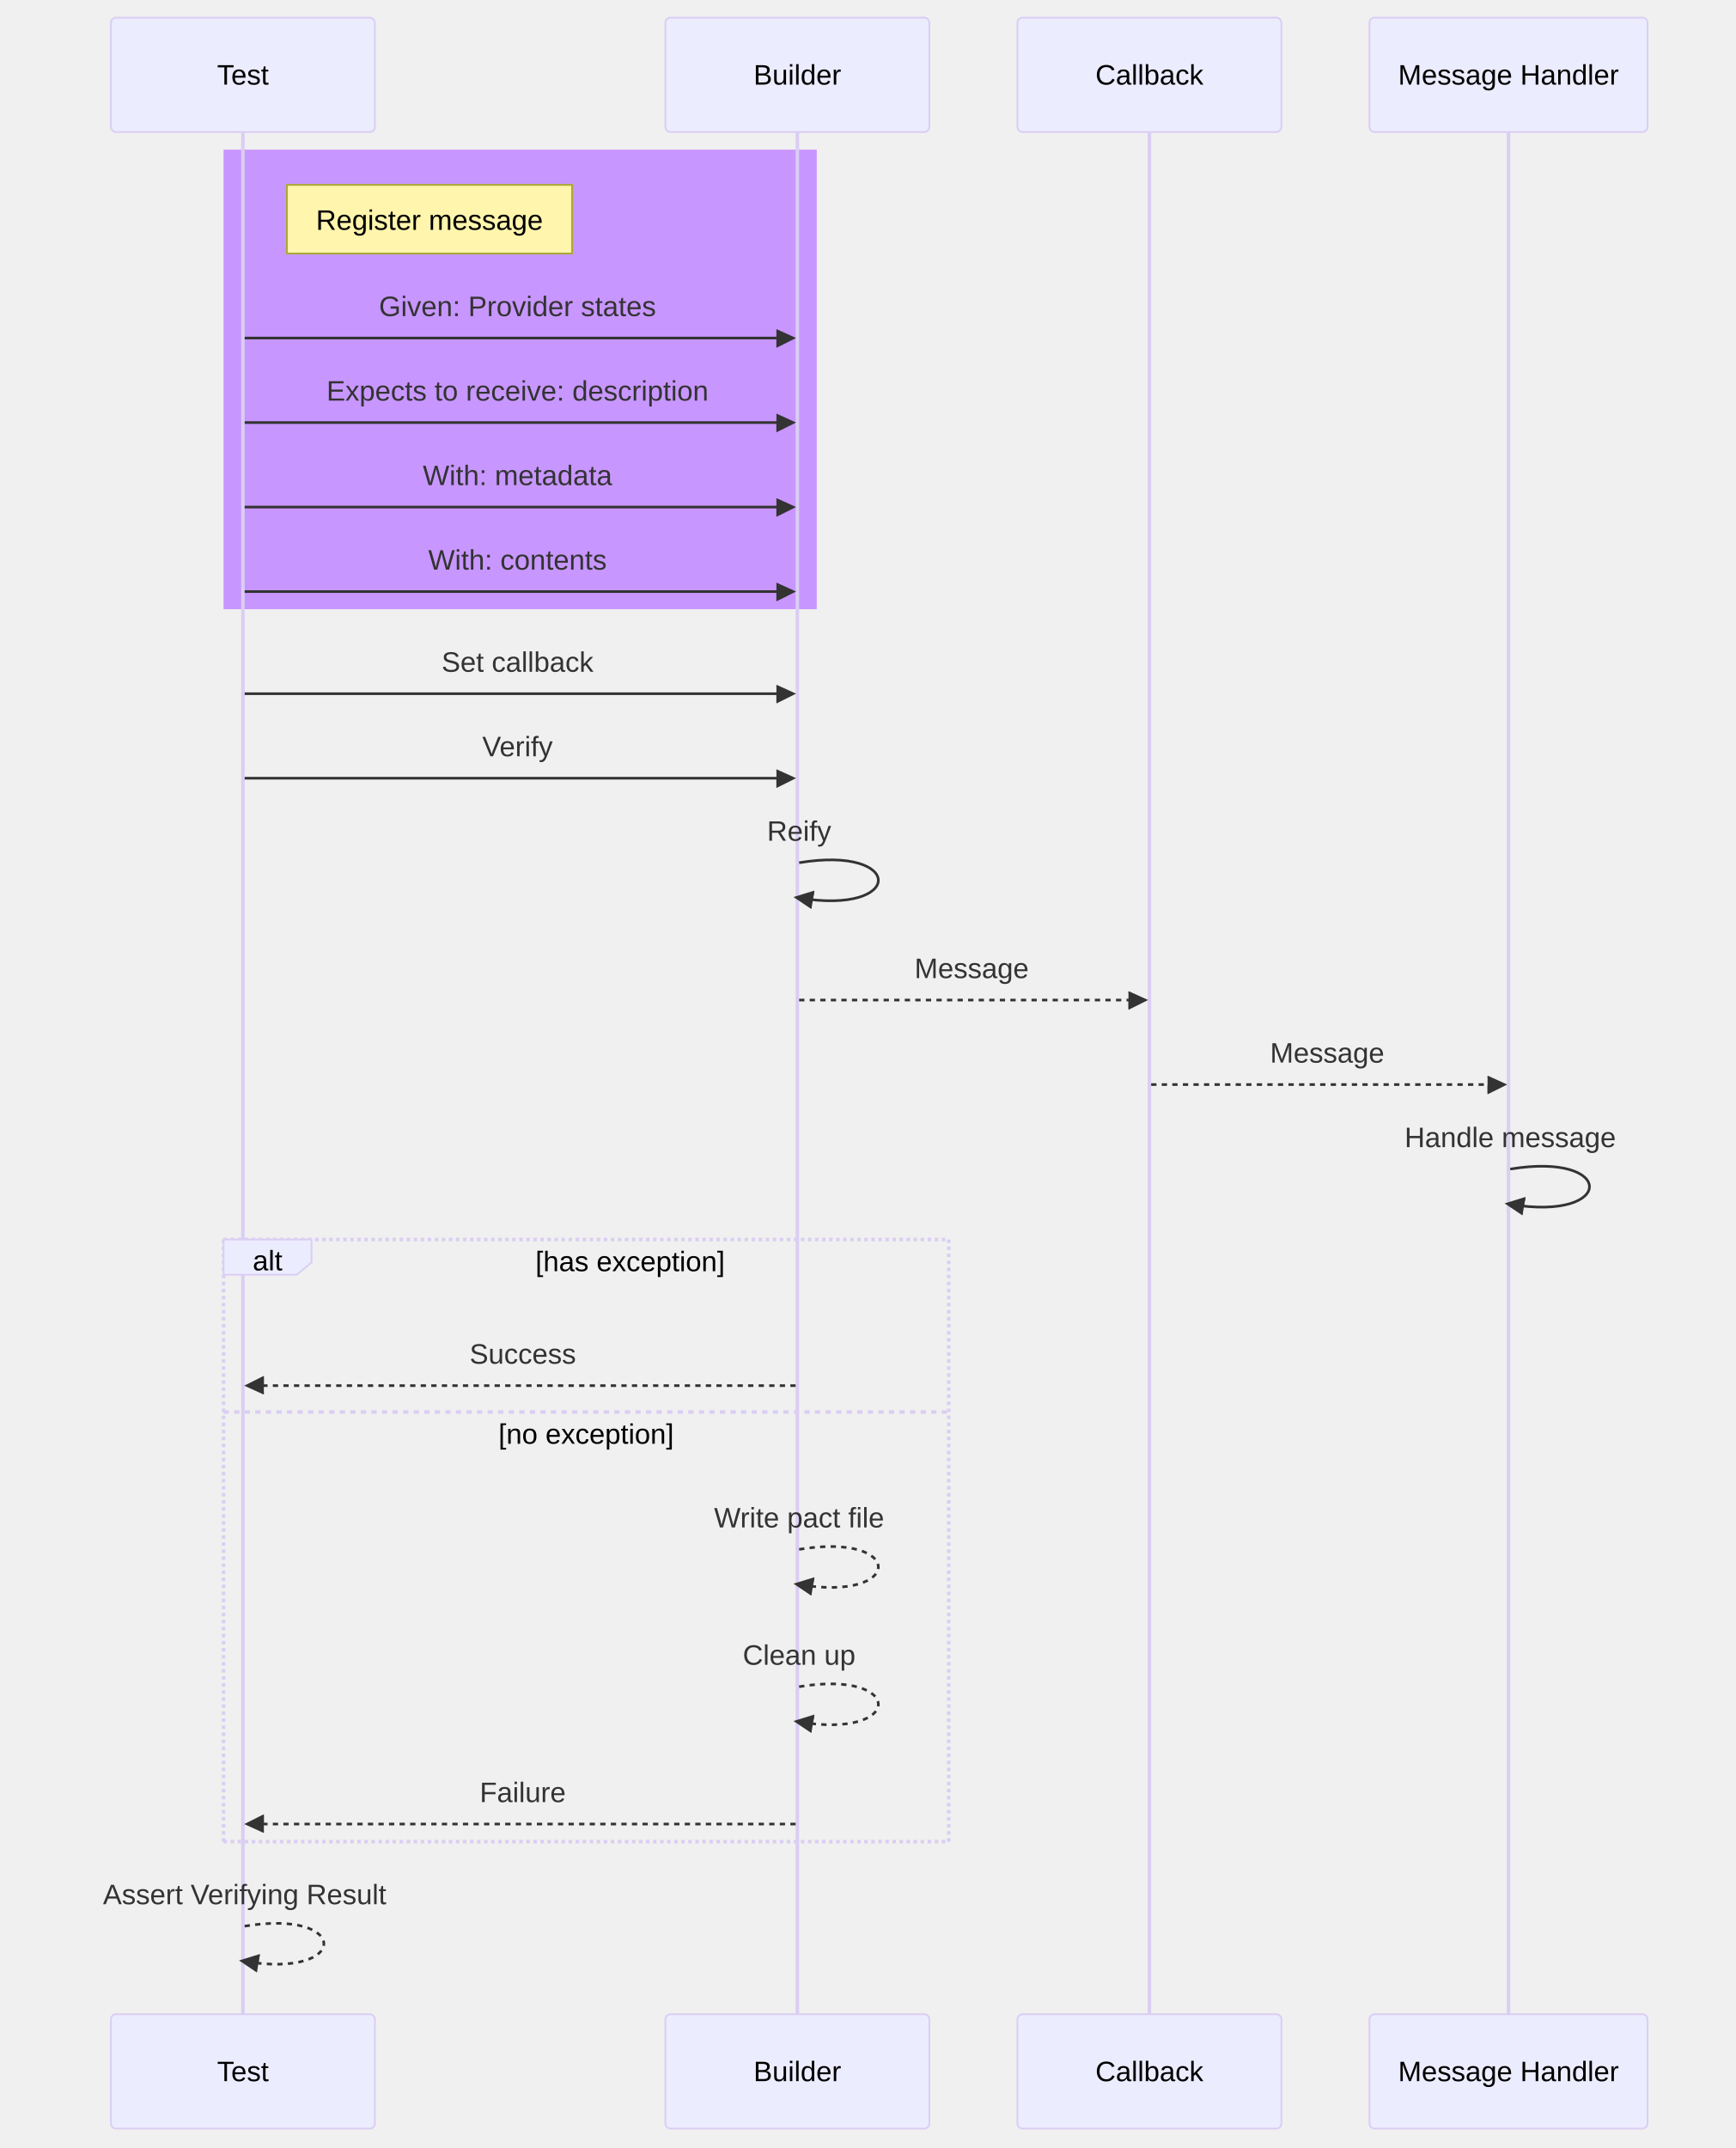
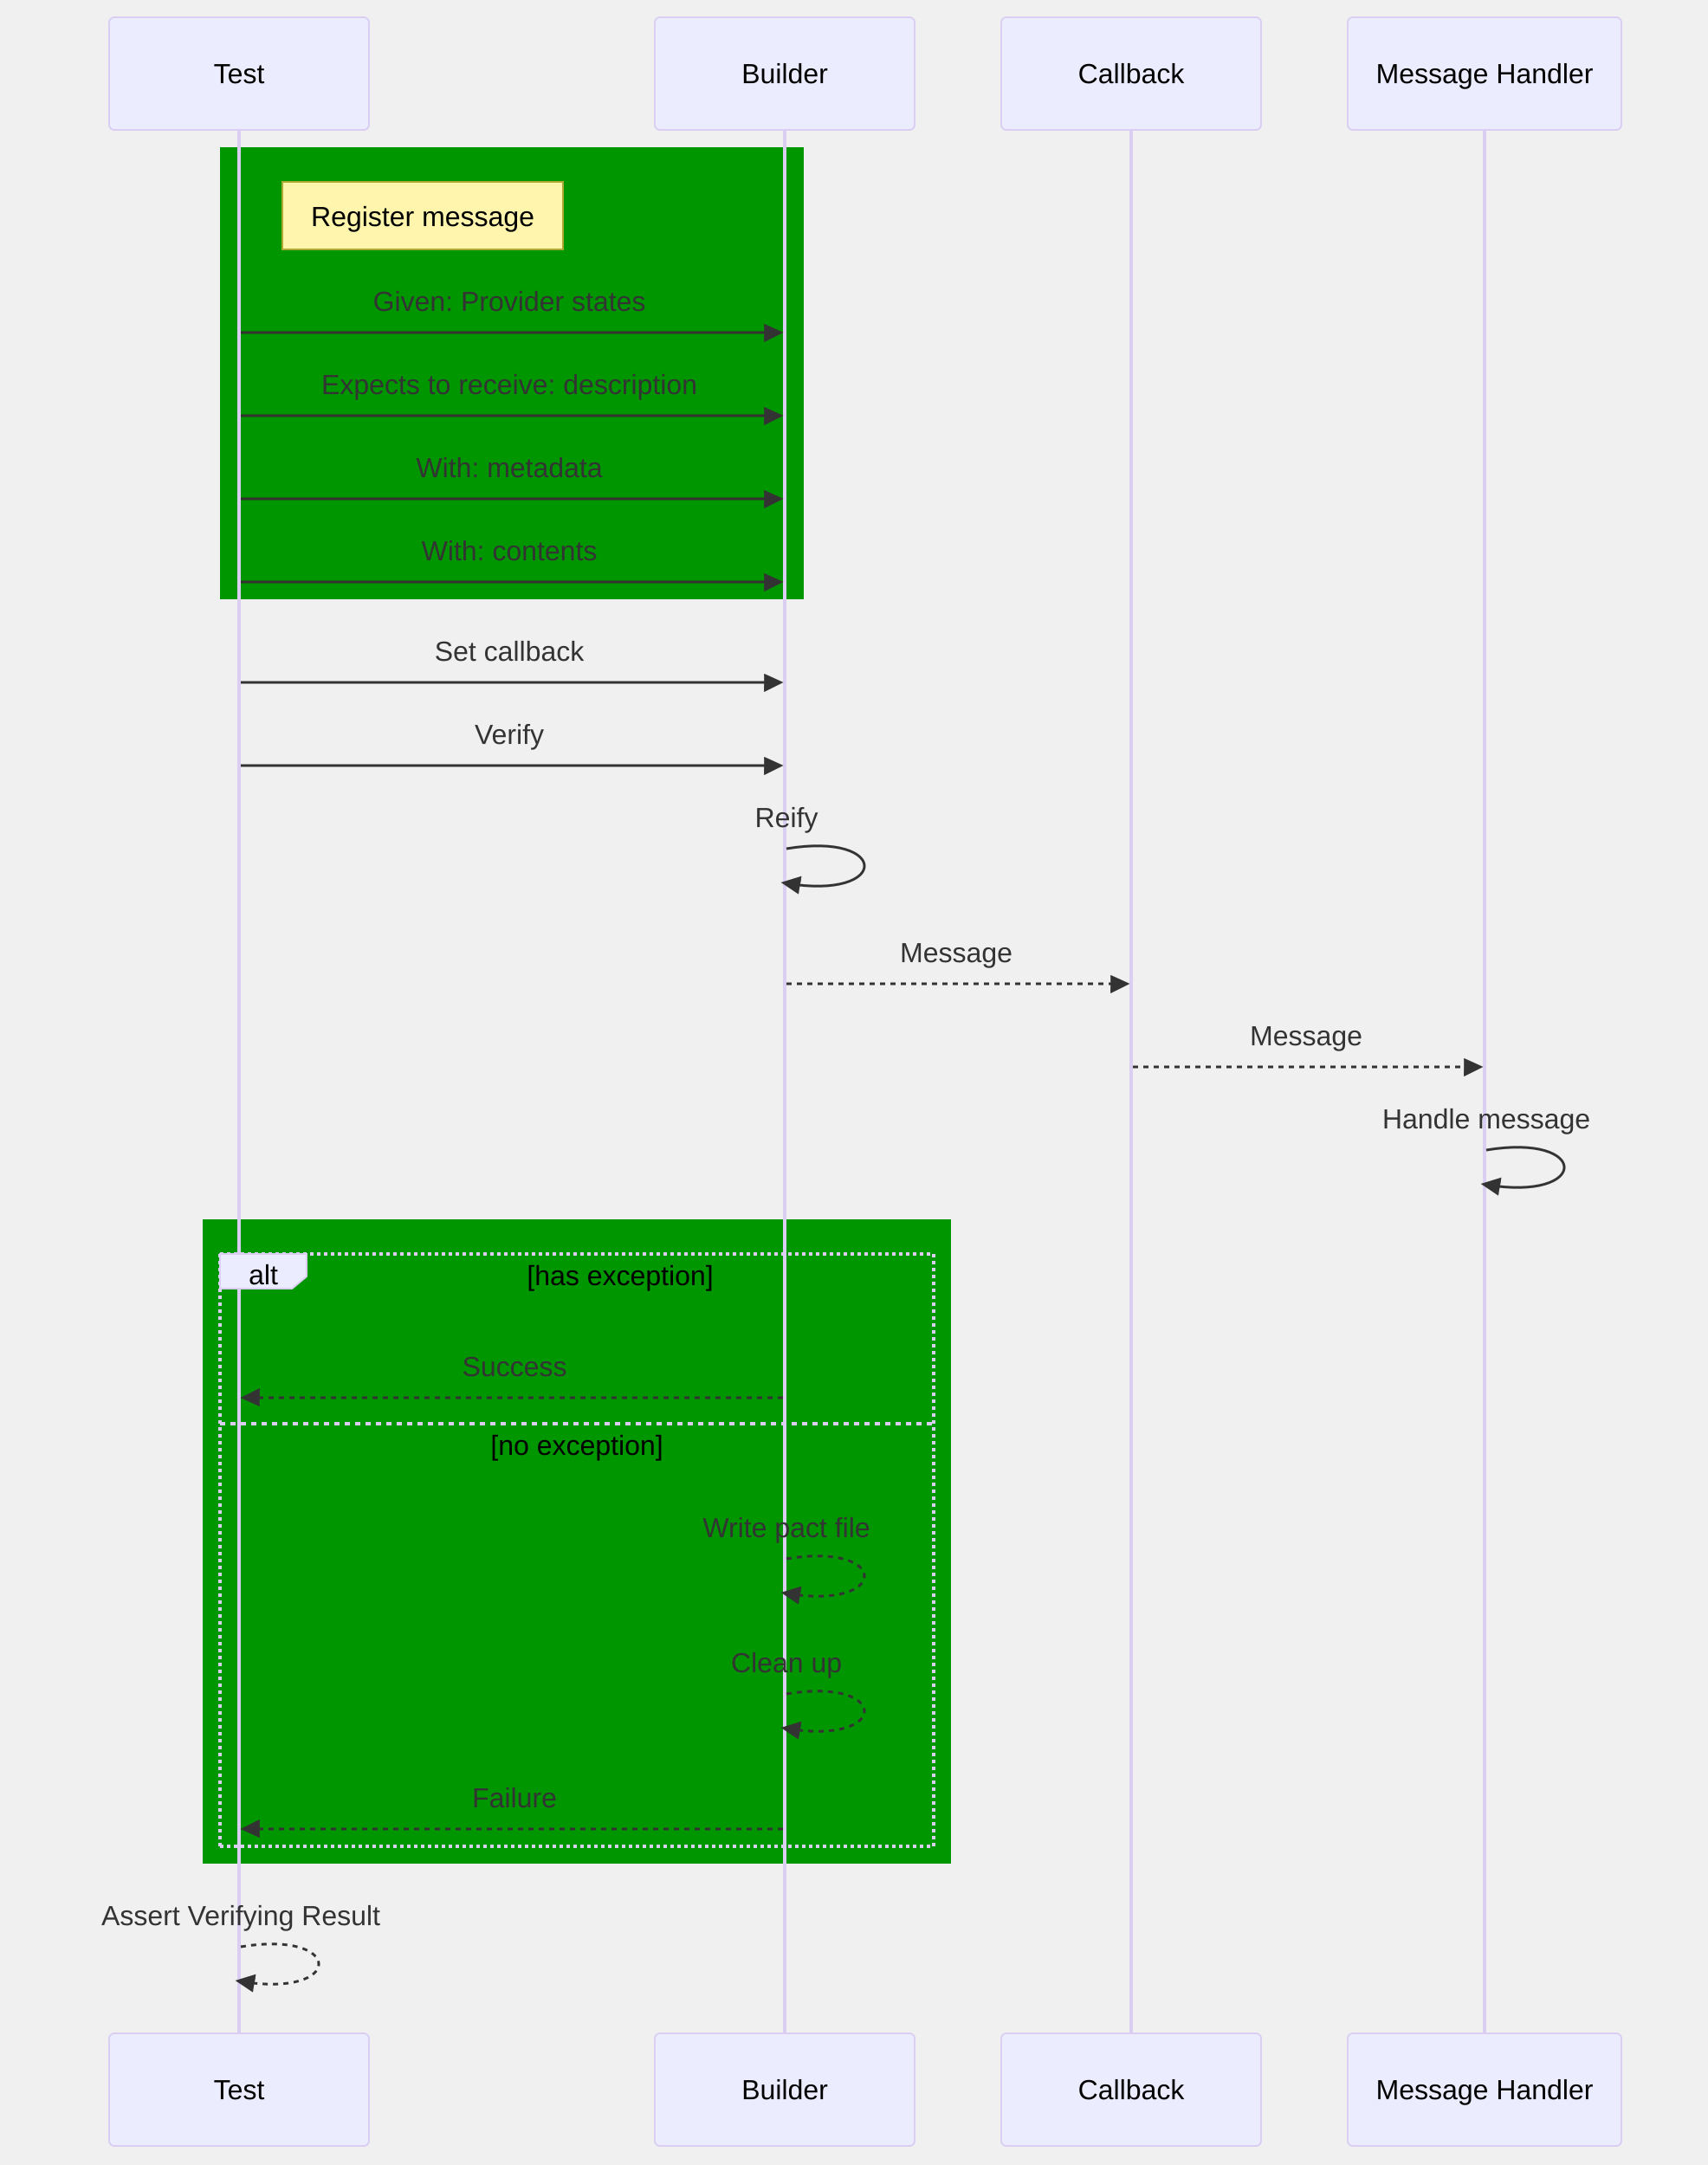
- <svg xmlns="http://www.w3.org/2000/svg" aria-roledescription="sequence" role="graphics-document document" viewBox="-63 -10 986 1220" style="max-width: 986px; background-color: white;" width="100%" id="my-svg">
-   <rect class="rect" height="261" width="337" fill="rgb(200, 150, 255)" y="75" x="64" />
+ <svg xmlns="http://www.w3.org/2000/svg" aria-roledescription="sequence" role="graphics-document document" viewBox="-63 -10 986 1250" style="max-width: 986px; background-color: white;" width="100%" id="my-svg">
+   <rect class="rect" height="372" width="432" fill="rgb(0, 150, 0)" y="694" x="54" />
+   <rect class="rect" height="261" width="337" fill="rgb(0, 150, 0)" y="75" x="64" />
  <g>
-     <rect class="actor actor-bottom" ry="3" rx="3" name="Message Handler" height="65" width="158" stroke="#666" fill="#eaeaea" y="1134" x="715" />
-     <text style="text-anchor: middle; font-size: 16px; font-weight: 400;" class="actor actor-box" alignment-baseline="central" dominant-baseline="central" y="1166.5" x="794">
+     <rect class="actor actor-bottom" ry="3" rx="3" name="Message Handler" height="65" width="158" stroke="#666" fill="#eaeaea" y="1164" x="715" />
+     <text style="text-anchor: middle; font-size: 16px; font-weight: 400;" class="actor actor-box" alignment-baseline="central" dominant-baseline="central" y="1196.5" x="794">
      <tspan dy="0" x="794">Message Handler</tspan>
    </text>
  </g>
  <g>
-     <rect class="actor actor-bottom" ry="3" rx="3" name="Callback" height="65" width="150" stroke="#666" fill="#eaeaea" y="1134" x="515" />
-     <text style="text-anchor: middle; font-size: 16px; font-weight: 400;" class="actor actor-box" alignment-baseline="central" dominant-baseline="central" y="1166.5" x="590">
+     <rect class="actor actor-bottom" ry="3" rx="3" name="Callback" height="65" width="150" stroke="#666" fill="#eaeaea" y="1164" x="515" />
+     <text style="text-anchor: middle; font-size: 16px; font-weight: 400;" class="actor actor-box" alignment-baseline="central" dominant-baseline="central" y="1196.5" x="590">
      <tspan dy="0" x="590">Callback</tspan>
    </text>
  </g>
  <g>
-     <rect class="actor actor-bottom" ry="3" rx="3" name="Builder" height="65" width="150" stroke="#666" fill="#eaeaea" y="1134" x="315" />
-     <text style="text-anchor: middle; font-size: 16px; font-weight: 400;" class="actor actor-box" alignment-baseline="central" dominant-baseline="central" y="1166.5" x="390">
+     <rect class="actor actor-bottom" ry="3" rx="3" name="Builder" height="65" width="150" stroke="#666" fill="#eaeaea" y="1164" x="315" />
+     <text style="text-anchor: middle; font-size: 16px; font-weight: 400;" class="actor actor-box" alignment-baseline="central" dominant-baseline="central" y="1196.5" x="390">
      <tspan dy="0" x="390">Builder</tspan>
    </text>
  </g>
  <g>
-     <rect class="actor actor-bottom" ry="3" rx="3" name="Test" height="65" width="150" stroke="#666" fill="#eaeaea" y="1134" x="0" />
-     <text style="text-anchor: middle; font-size: 16px; font-weight: 400;" class="actor actor-box" alignment-baseline="central" dominant-baseline="central" y="1166.5" x="75">
+     <rect class="actor actor-bottom" ry="3" rx="3" name="Test" height="65" width="150" stroke="#666" fill="#eaeaea" y="1164" x="0" />
+     <text style="text-anchor: middle; font-size: 16px; font-weight: 400;" class="actor actor-box" alignment-baseline="central" dominant-baseline="central" y="1196.5" x="75">
      <tspan dy="0" x="75">Test</tspan>
    </text>
  </g>
  <g>
-     <line name="Message Handler" stroke="#999" stroke-width="0.5px" class="actor-line 200" y2="1134" x2="794" y1="65" x1="794" id="actor3" />
+     <line name="Message Handler" stroke="#999" stroke-width="0.5px" class="actor-line 200" y2="1164" x2="794" y1="65" x1="794" id="actor3" />
    <g id="root-3">
      <rect class="actor actor-top" ry="3" rx="3" name="Message Handler" height="65" width="158" stroke="#666" fill="#eaeaea" y="0" x="715" />
      <text style="text-anchor: middle; font-size: 16px; font-weight: 400;" class="actor actor-box" alignment-baseline="central" dominant-baseline="central" y="32.5" x="794">
        <tspan dy="0" x="794">Message Handler</tspan>
      </text>
    </g>
  </g>
  <g>
-     <line name="Callback" stroke="#999" stroke-width="0.5px" class="actor-line 200" y2="1134" x2="590" y1="65" x1="590" id="actor2" />
+     <line name="Callback" stroke="#999" stroke-width="0.5px" class="actor-line 200" y2="1164" x2="590" y1="65" x1="590" id="actor2" />
    <g id="root-2">
      <rect class="actor actor-top" ry="3" rx="3" name="Callback" height="65" width="150" stroke="#666" fill="#eaeaea" y="0" x="515" />
      <text style="text-anchor: middle; font-size: 16px; font-weight: 400;" class="actor actor-box" alignment-baseline="central" dominant-baseline="central" y="32.5" x="590">
        <tspan dy="0" x="590">Callback</tspan>
      </text>
    </g>
  </g>
  <g>
-     <line name="Builder" stroke="#999" stroke-width="0.5px" class="actor-line 200" y2="1134" x2="390" y1="65" x1="390" id="actor1" />
+     <line name="Builder" stroke="#999" stroke-width="0.5px" class="actor-line 200" y2="1164" x2="390" y1="65" x1="390" id="actor1" />
    <g id="root-1">
      <rect class="actor actor-top" ry="3" rx="3" name="Builder" height="65" width="150" stroke="#666" fill="#eaeaea" y="0" x="315" />
      <text style="text-anchor: middle; font-size: 16px; font-weight: 400;" class="actor actor-box" alignment-baseline="central" dominant-baseline="central" y="32.5" x="390">
        <tspan dy="0" x="390">Builder</tspan>
      </text>
    </g>
  </g>
  <g>
-     <line name="Test" stroke="#999" stroke-width="0.5px" class="actor-line 200" y2="1134" x2="75" y1="65" x1="75" id="actor0" />
+     <line name="Test" stroke="#999" stroke-width="0.5px" class="actor-line 200" y2="1164" x2="75" y1="65" x1="75" id="actor0" />
    <g id="root-0">
      <rect class="actor actor-top" ry="3" rx="3" name="Test" height="65" width="150" stroke="#666" fill="#eaeaea" y="0" x="0" />
      <text style="text-anchor: middle; font-size: 16px; font-weight: 400;" class="actor actor-box" alignment-baseline="central" dominant-baseline="central" y="32.5" x="75">
        <tspan dy="0" x="75">Test</tspan>
      </text>
    </g>
  </g>
  <style>#my-svg{font-family:"trebuchet ms",verdana,arial,sans-serif;font-size:16px;fill:#333;}#my-svg .error-icon{fill:#552222;}#my-svg .error-text{fill:#552222;stroke:#552222;}#my-svg .edge-thickness-normal{stroke-width:1px;}#my-svg .edge-thickness-thick{stroke-width:3.5px;}#my-svg .edge-pattern-solid{stroke-dasharray:0;}#my-svg .edge-thickness-invisible{stroke-width:0;fill:none;}#my-svg .edge-pattern-dashed{stroke-dasharray:3;}#my-svg .edge-pattern-dotted{stroke-dasharray:2;}#my-svg .marker{fill:#333333;stroke:#333333;}#my-svg .marker.cross{stroke:#333333;}#my-svg svg{font-family:"trebuchet ms",verdana,arial,sans-serif;font-size:16px;}#my-svg p{margin:0;}#my-svg .actor{stroke:hsl(259.626, 59.777%, 87.902%);fill:#ECECFF;}#my-svg text.actor&gt;tspan{fill:black;stroke:none;}#my-svg .actor-line{stroke:hsl(259.626, 59.777%, 87.902%);}#my-svg .messageLine0{stroke-width:1.5;stroke-dasharray:none;stroke:#333;}#my-svg .messageLine1{stroke-width:1.5;stroke-dasharray:2,2;stroke:#333;}#my-svg #arrowhead path{fill:#333;stroke:#333;}#my-svg .sequenceNumber{fill:white;}#my-svg #sequencenumber{fill:#333;}#my-svg #crosshead path{fill:#333;stroke:#333;}#my-svg .messageText{fill:#333;stroke:none;}#my-svg .labelBox{stroke:hsl(259.626, 59.777%, 87.902%);fill:#ECECFF;}#my-svg .labelText,#my-svg .labelText&gt;tspan{fill:black;stroke:none;}#my-svg .loopText,#my-svg .loopText&gt;tspan{fill:black;stroke:none;}#my-svg .loopLine{stroke-width:2px;stroke-dasharray:2,2;stroke:hsl(259.626, 59.777%, 87.902%);fill:hsl(259.626, 59.777%, 87.902%);}#my-svg .note{stroke:#aaaa33;fill:#fff5ad;}#my-svg .noteText,#my-svg .noteText&gt;tspan{fill:black;stroke:none;}#my-svg .activation0{fill:#f4f4f4;stroke:#666;}#my-svg .activation1{fill:#f4f4f4;stroke:#666;}#my-svg .activation2{fill:#f4f4f4;stroke:#666;}#my-svg .actorPopupMenu{position:absolute;}#my-svg .actorPopupMenuPanel{position:absolute;fill:#ECECFF;box-shadow:0px 8px 16px 0px rgba(0,0,0,0.2);filter:drop-shadow(3px 5px 2px rgb(0 0 0 / 0.4));}#my-svg .actor-man line{stroke:hsl(259.626, 59.777%, 87.902%);fill:#ECECFF;}#my-svg .actor-man circle,#my-svg line{stroke:hsl(259.626, 59.777%, 87.902%);fill:#ECECFF;stroke-width:2px;}#my-svg :root{--mermaid-font-family:"trebuchet ms",verdana,arial,sans-serif;}</style>
  <g />
  <defs>
    <symbol height="24" width="24" id="computer">
      <path d="M2 2v13h20v-13h-20zm18 11h-16v-9h16v9zm-10.228 6l.466-1h3.524l.467 1h-4.457zm14.228 3h-24l2-6h2.104l-1.33 4h18.45l-1.297-4h2.073l2 6zm-5-10h-14v-7h14v7z" transform="scale(.5)" />
    </symbol>
  </defs>
  <defs>
    <symbol clip-rule="evenodd" fill-rule="evenodd" id="database">
      <path d="M12.258.001l.256.004.255.005.253.008.251.01.249.012.247.015.246.016.242.019.241.02.239.023.236.024.233.027.231.028.229.031.225.032.223.034.22.036.217.038.214.04.211.041.208.043.205.045.201.046.198.048.194.05.191.051.187.053.183.054.18.056.175.057.172.059.168.06.163.061.16.063.155.064.15.066.074.033.073.033.071.034.07.034.069.035.068.035.067.035.066.035.064.036.064.036.062.036.06.036.06.037.058.037.058.037.055.038.055.038.053.038.052.038.051.039.05.039.048.039.047.039.045.04.044.04.043.04.041.04.04.041.039.041.037.041.036.041.034.041.033.042.032.042.03.042.029.042.027.042.026.043.024.043.023.043.021.043.02.043.018.044.017.043.015.044.013.044.012.044.011.045.009.044.007.045.006.045.004.045.002.045.001.045v17l-.001.045-.002.045-.004.045-.006.045-.007.045-.009.044-.011.045-.012.044-.013.044-.015.044-.017.043-.018.044-.02.043-.021.043-.023.043-.024.043-.026.043-.027.042-.029.042-.03.042-.032.042-.033.042-.034.041-.036.041-.037.041-.039.041-.04.041-.041.04-.043.04-.044.04-.045.04-.047.039-.048.039-.05.039-.051.039-.052.038-.053.038-.055.038-.055.038-.058.037-.058.037-.06.037-.06.036-.062.036-.064.036-.064.036-.066.035-.067.035-.068.035-.069.035-.07.034-.071.034-.073.033-.074.033-.15.066-.155.064-.16.063-.163.061-.168.06-.172.059-.175.057-.18.056-.183.054-.187.053-.191.051-.194.05-.198.048-.201.046-.205.045-.208.043-.211.041-.214.04-.217.038-.22.036-.223.034-.225.032-.229.031-.231.028-.233.027-.236.024-.239.023-.241.02-.242.019-.246.016-.247.015-.249.012-.251.01-.253.008-.255.005-.256.004-.258.001-.258-.001-.256-.004-.255-.005-.253-.008-.251-.01-.249-.012-.247-.015-.245-.016-.243-.019-.241-.02-.238-.023-.236-.024-.234-.027-.231-.028-.228-.031-.226-.032-.223-.034-.22-.036-.217-.038-.214-.04-.211-.041-.208-.043-.204-.045-.201-.046-.198-.048-.195-.05-.19-.051-.187-.053-.184-.054-.179-.056-.176-.057-.172-.059-.167-.06-.164-.061-.159-.063-.155-.064-.151-.066-.074-.033-.072-.033-.072-.034-.07-.034-.069-.035-.068-.035-.067-.035-.066-.035-.064-.036-.063-.036-.062-.036-.061-.036-.06-.037-.058-.037-.057-.037-.056-.038-.055-.038-.053-.038-.052-.038-.051-.039-.049-.039-.049-.039-.046-.039-.046-.04-.044-.04-.043-.04-.041-.04-.04-.041-.039-.041-.037-.041-.036-.041-.034-.041-.033-.042-.032-.042-.03-.042-.029-.042-.027-.042-.026-.043-.024-.043-.023-.043-.021-.043-.02-.043-.018-.044-.017-.043-.015-.044-.013-.044-.012-.044-.011-.045-.009-.044-.007-.045-.006-.045-.004-.045-.002-.045-.001-.045v-17l.001-.045.002-.045.004-.045.006-.045.007-.045.009-.044.011-.045.012-.044.013-.044.015-.044.017-.043.018-.044.02-.043.021-.043.023-.043.024-.043.026-.043.027-.042.029-.042.03-.042.032-.042.033-.042.034-.041.036-.041.037-.041.039-.041.04-.041.041-.04.043-.04.044-.04.046-.04.046-.039.049-.039.049-.039.051-.039.052-.038.053-.038.055-.038.056-.038.057-.037.058-.037.06-.037.061-.036.062-.036.063-.036.064-.036.066-.035.067-.035.068-.035.069-.035.07-.034.072-.034.072-.033.074-.033.151-.066.155-.064.159-.063.164-.061.167-.06.172-.059.176-.057.179-.056.184-.054.187-.053.19-.051.195-.05.198-.048.201-.046.204-.045.208-.043.211-.041.214-.04.217-.038.22-.036.223-.034.226-.032.228-.031.231-.028.234-.027.236-.024.238-.023.241-.02.243-.019.245-.016.247-.015.249-.012.251-.01.253-.008.255-.005.256-.004.258-.001.258.001zm-9.258 20.499v.01l.001.021.003.021.004.022.005.021.006.022.007.022.009.023.01.022.011.023.012.023.013.023.015.023.016.024.017.023.018.024.019.024.021.024.022.025.023.024.024.025.052.049.056.05.061.051.066.051.07.051.075.051.079.052.084.052.088.052.092.052.097.052.102.051.105.052.11.052.114.051.119.051.123.051.127.05.131.05.135.05.139.048.144.049.147.047.152.047.155.047.16.045.163.045.167.043.171.043.176.041.178.041.183.039.187.039.19.037.194.035.197.035.202.033.204.031.209.03.212.029.216.027.219.025.222.024.226.021.23.02.233.018.236.016.24.015.243.012.246.01.249.008.253.005.256.004.259.001.26-.001.257-.004.254-.005.25-.008.247-.011.244-.012.241-.014.237-.016.233-.018.231-.021.226-.021.224-.024.22-.026.216-.027.212-.028.21-.031.205-.031.202-.034.198-.034.194-.036.191-.037.187-.039.183-.04.179-.04.175-.042.172-.043.168-.044.163-.045.16-.046.155-.046.152-.047.148-.048.143-.049.139-.049.136-.05.131-.05.126-.05.123-.051.118-.052.114-.051.11-.052.106-.052.101-.052.096-.052.092-.052.088-.053.083-.051.079-.052.074-.052.07-.051.065-.051.06-.051.056-.05.051-.05.023-.024.023-.025.021-.024.02-.024.019-.024.018-.024.017-.024.015-.023.014-.024.013-.023.012-.023.01-.023.01-.022.008-.022.006-.022.006-.022.004-.022.004-.021.001-.021.001-.021v-4.127l-.077.055-.08.053-.083.054-.085.053-.087.052-.09.052-.093.051-.095.05-.097.05-.1.049-.102.049-.105.048-.106.047-.109.047-.111.046-.114.045-.115.045-.118.044-.12.043-.122.042-.124.042-.126.041-.128.04-.13.04-.132.038-.134.038-.135.037-.138.037-.139.035-.142.035-.143.034-.144.033-.147.032-.148.031-.15.03-.151.03-.153.029-.154.027-.156.027-.158.026-.159.025-.161.024-.162.023-.163.022-.165.021-.166.02-.167.019-.169.018-.169.017-.171.016-.173.015-.173.014-.175.013-.175.012-.177.011-.178.01-.179.008-.179.008-.181.006-.182.005-.182.004-.184.003-.184.002h-.37l-.184-.002-.184-.003-.182-.004-.182-.005-.181-.006-.179-.008-.179-.008-.178-.01-.176-.011-.176-.012-.175-.013-.173-.014-.172-.015-.171-.016-.17-.017-.169-.018-.167-.019-.166-.02-.165-.021-.163-.022-.162-.023-.161-.024-.159-.025-.157-.026-.156-.027-.155-.027-.153-.029-.151-.03-.15-.03-.148-.031-.146-.032-.145-.033-.143-.034-.141-.035-.14-.035-.137-.037-.136-.037-.134-.038-.132-.038-.13-.04-.128-.04-.126-.041-.124-.042-.122-.042-.12-.044-.117-.043-.116-.045-.113-.045-.112-.046-.109-.047-.106-.047-.105-.048-.102-.049-.1-.049-.097-.05-.095-.05-.093-.052-.09-.051-.087-.052-.085-.053-.083-.054-.08-.054-.077-.054v4.127zm0-5.654v.011l.001.021.003.021.004.021.005.022.006.022.007.022.009.022.01.022.011.023.012.023.013.023.015.024.016.023.017.024.018.024.019.024.021.024.022.024.023.025.024.024.052.05.056.05.061.05.066.051.07.051.075.052.079.051.084.052.088.052.092.052.097.052.102.052.105.052.11.051.114.051.119.052.123.05.127.051.131.05.135.049.139.049.144.048.147.048.152.047.155.046.16.045.163.045.167.044.171.042.176.042.178.04.183.04.187.038.19.037.194.036.197.034.202.033.204.032.209.03.212.028.216.027.219.025.222.024.226.022.23.02.233.018.236.016.24.014.243.012.246.01.249.008.253.006.256.003.259.001.26-.001.257-.003.254-.006.25-.008.247-.01.244-.012.241-.015.237-.016.233-.018.231-.02.226-.022.224-.024.22-.025.216-.027.212-.029.21-.03.205-.032.202-.033.198-.035.194-.036.191-.037.187-.039.183-.039.179-.041.175-.042.172-.043.168-.044.163-.045.16-.045.155-.047.152-.047.148-.048.143-.048.139-.05.136-.049.131-.05.126-.051.123-.051.118-.051.114-.052.11-.052.106-.052.101-.052.096-.052.092-.052.088-.052.083-.052.079-.052.074-.051.07-.052.065-.051.06-.05.056-.051.051-.049.023-.025.023-.024.021-.025.02-.024.019-.024.018-.024.017-.024.015-.023.014-.023.013-.024.012-.022.01-.023.01-.023.008-.022.006-.022.006-.022.004-.021.004-.022.001-.021.001-.021v-4.139l-.077.054-.08.054-.083.054-.085.052-.087.053-.09.051-.093.051-.095.051-.097.05-.1.049-.102.049-.105.048-.106.047-.109.047-.111.046-.114.045-.115.044-.118.044-.12.044-.122.042-.124.042-.126.041-.128.04-.13.039-.132.039-.134.038-.135.037-.138.036-.139.036-.142.035-.143.033-.144.033-.147.033-.148.031-.15.03-.151.03-.153.028-.154.028-.156.027-.158.026-.159.025-.161.024-.162.023-.163.022-.165.021-.166.02-.167.019-.169.018-.169.017-.171.016-.173.015-.173.014-.175.013-.175.012-.177.011-.178.009-.179.009-.179.007-.181.007-.182.005-.182.004-.184.003-.184.002h-.37l-.184-.002-.184-.003-.182-.004-.182-.005-.181-.007-.179-.007-.179-.009-.178-.009-.176-.011-.176-.012-.175-.013-.173-.014-.172-.015-.171-.016-.17-.017-.169-.018-.167-.019-.166-.02-.165-.021-.163-.022-.162-.023-.161-.024-.159-.025-.157-.026-.156-.027-.155-.028-.153-.028-.151-.03-.15-.03-.148-.031-.146-.033-.145-.033-.143-.033-.141-.035-.14-.036-.137-.036-.136-.037-.134-.038-.132-.039-.13-.039-.128-.04-.126-.041-.124-.042-.122-.043-.12-.043-.117-.044-.116-.044-.113-.046-.112-.046-.109-.046-.106-.047-.105-.048-.102-.049-.1-.049-.097-.05-.095-.051-.093-.051-.09-.051-.087-.053-.085-.052-.083-.054-.08-.054-.077-.054v4.139zm0-5.666v.011l.001.02.003.022.004.021.005.022.006.021.007.022.009.023.01.022.011.023.012.023.013.023.015.023.016.024.017.024.018.023.019.024.021.025.022.024.023.024.024.025.052.05.056.05.061.05.066.051.07.051.075.052.079.051.084.052.088.052.092.052.097.052.102.052.105.051.11.052.114.051.119.051.123.051.127.05.131.05.135.05.139.049.144.048.147.048.152.047.155.046.16.045.163.045.167.043.171.043.176.042.178.04.183.04.187.038.19.037.194.036.197.034.202.033.204.032.209.03.212.028.216.027.219.025.222.024.226.021.23.02.233.018.236.017.24.014.243.012.246.01.249.008.253.006.256.003.259.001.26-.001.257-.003.254-.006.25-.008.247-.01.244-.013.241-.014.237-.016.233-.018.231-.02.226-.022.224-.024.22-.025.216-.027.212-.029.21-.03.205-.032.202-.033.198-.035.194-.036.191-.037.187-.039.183-.039.179-.041.175-.042.172-.043.168-.044.163-.045.16-.045.155-.047.152-.047.148-.048.143-.049.139-.049.136-.049.131-.051.126-.05.123-.051.118-.052.114-.051.11-.052.106-.052.101-.052.096-.052.092-.052.088-.052.083-.052.079-.052.074-.052.07-.051.065-.051.06-.051.056-.05.051-.049.023-.025.023-.025.021-.024.02-.024.019-.024.018-.024.017-.024.015-.023.014-.024.013-.023.012-.023.01-.022.01-.023.008-.022.006-.022.006-.022.004-.022.004-.021.001-.021.001-.021v-4.153l-.077.054-.08.054-.083.053-.085.053-.087.053-.09.051-.093.051-.095.051-.097.05-.1.049-.102.048-.105.048-.106.048-.109.046-.111.046-.114.046-.115.044-.118.044-.12.043-.122.043-.124.042-.126.041-.128.04-.13.039-.132.039-.134.038-.135.037-.138.036-.139.036-.142.034-.143.034-.144.033-.147.032-.148.032-.15.03-.151.03-.153.028-.154.028-.156.027-.158.026-.159.024-.161.024-.162.023-.163.023-.165.021-.166.02-.167.019-.169.018-.169.017-.171.016-.173.015-.173.014-.175.013-.175.012-.177.01-.178.01-.179.009-.179.007-.181.006-.182.006-.182.004-.184.003-.184.001-.185.001-.185-.001-.184-.001-.184-.003-.182-.004-.182-.006-.181-.006-.179-.007-.179-.009-.178-.01-.176-.01-.176-.012-.175-.013-.173-.014-.172-.015-.171-.016-.17-.017-.169-.018-.167-.019-.166-.02-.165-.021-.163-.023-.162-.023-.161-.024-.159-.024-.157-.026-.156-.027-.155-.028-.153-.028-.151-.03-.15-.03-.148-.032-.146-.032-.145-.033-.143-.034-.141-.034-.14-.036-.137-.036-.136-.037-.134-.038-.132-.039-.13-.039-.128-.041-.126-.041-.124-.041-.122-.043-.12-.043-.117-.044-.116-.044-.113-.046-.112-.046-.109-.046-.106-.048-.105-.048-.102-.048-.1-.05-.097-.049-.095-.051-.093-.051-.09-.052-.087-.052-.085-.053-.083-.053-.08-.054-.077-.054v4.153zm8.74-8.179l-.257.004-.254.005-.25.008-.247.011-.244.012-.241.014-.237.016-.233.018-.231.021-.226.022-.224.023-.22.026-.216.027-.212.028-.21.031-.205.032-.202.033-.198.034-.194.036-.191.038-.187.038-.183.04-.179.041-.175.042-.172.043-.168.043-.163.045-.16.046-.155.046-.152.048-.148.048-.143.048-.139.049-.136.05-.131.05-.126.051-.123.051-.118.051-.114.052-.11.052-.106.052-.101.052-.096.052-.092.052-.088.052-.083.052-.079.052-.074.051-.07.052-.065.051-.06.05-.056.05-.051.05-.023.025-.023.024-.021.024-.02.025-.019.024-.018.024-.017.023-.015.024-.014.023-.013.023-.012.023-.01.023-.01.022-.008.022-.006.023-.006.021-.004.022-.004.021-.001.021-.001.021.001.021.001.021.004.021.004.022.006.021.006.023.008.022.01.022.01.023.012.023.013.023.014.023.015.024.017.023.018.024.019.024.02.025.021.024.023.024.023.025.051.05.056.05.06.05.065.051.07.052.074.051.079.052.083.052.088.052.092.052.096.052.101.052.106.052.11.052.114.052.118.051.123.051.126.051.131.05.136.05.139.049.143.048.148.048.152.048.155.046.16.046.163.045.168.043.172.043.175.042.179.041.183.04.187.038.191.038.194.036.198.034.202.033.205.032.21.031.212.028.216.027.22.026.224.023.226.022.231.021.233.018.237.016.241.014.244.012.247.011.25.008.254.005.257.004.26.001.26-.001.257-.004.254-.005.25-.008.247-.011.244-.012.241-.014.237-.016.233-.018.231-.021.226-.022.224-.023.22-.026.216-.027.212-.028.21-.031.205-.032.202-.033.198-.034.194-.036.191-.038.187-.038.183-.04.179-.041.175-.042.172-.043.168-.043.163-.045.16-.046.155-.046.152-.048.148-.048.143-.048.139-.049.136-.05.131-.05.126-.051.123-.051.118-.051.114-.052.11-.052.106-.052.101-.052.096-.052.092-.052.088-.052.083-.052.079-.052.074-.051.07-.052.065-.051.06-.05.056-.05.051-.05.023-.025.023-.024.021-.024.02-.025.019-.024.018-.024.017-.023.015-.024.014-.023.013-.023.012-.023.01-.023.01-.022.008-.022.006-.023.006-.021.004-.022.004-.021.001-.021.001-.021-.001-.021-.001-.021-.004-.021-.004-.022-.006-.021-.006-.023-.008-.022-.01-.022-.01-.023-.012-.023-.013-.023-.014-.023-.015-.024-.017-.023-.018-.024-.019-.024-.02-.025-.021-.024-.023-.024-.023-.025-.051-.05-.056-.05-.06-.05-.065-.051-.07-.052-.074-.051-.079-.052-.083-.052-.088-.052-.092-.052-.096-.052-.101-.052-.106-.052-.11-.052-.114-.052-.118-.051-.123-.051-.126-.051-.131-.05-.136-.05-.139-.049-.143-.048-.148-.048-.152-.048-.155-.046-.16-.046-.163-.045-.168-.043-.172-.043-.175-.042-.179-.041-.183-.04-.187-.038-.191-.038-.194-.036-.198-.034-.202-.033-.205-.032-.21-.031-.212-.028-.216-.027-.22-.026-.224-.023-.226-.022-.231-.021-.233-.018-.237-.016-.241-.014-.244-.012-.247-.011-.25-.008-.254-.005-.257-.004-.26-.001-.26.001z" transform="scale(.5)" />
    </symbol>
  </defs>
  <defs>
    <symbol height="24" width="24" id="clock">
      <path d="M12 2c5.514 0 10 4.486 10 10s-4.486 10-10 10-10-4.486-10-10 4.486-10 10-10zm0-2c-6.627 0-12 5.373-12 12s5.373 12 12 12 12-5.373 12-12-5.373-12-12-12zm5.848 12.459c.202.038.202.333.001.372-1.907.361-6.045 1.111-6.547 1.111-.719 0-1.301-.582-1.301-1.301 0-.512.77-5.447 1.125-7.445.034-.192.312-.181.343.014l.985 6.238 5.394 1.011z" transform="scale(.5)" />
    </symbol>
  </defs>
  <defs>
    <marker orient="auto-start-reverse" markerHeight="12" markerWidth="12" markerUnits="userSpaceOnUse" refY="5" refX="7.9" id="arrowhead">
      <path d="M -1 0 L 10 5 L 0 10 z" />
    </marker>
  </defs>
  <defs>
    <marker refY="4.5" refX="4" orient="auto" markerHeight="8" markerWidth="15" id="crosshead">
      <path style="stroke-dasharray: 0, 0;" d="M 1,2 L 6,7 M 6,2 L 1,7" stroke-width="1pt" stroke="#000000" fill="none" />
    </marker>
  </defs>
  <defs>
    <marker orient="auto" markerHeight="28" markerWidth="20" refY="7" refX="15.5" id="filled-head">
      <path d="M 18,7 L9,13 L14,7 L9,1 Z" />
    </marker>
  </defs>
  <defs>
    <marker orient="auto" markerHeight="40" markerWidth="60" refY="15" refX="15" id="sequencenumber">
      <circle r="6" cy="15" cx="15" />
    </marker>
  </defs>
  <g>
    <rect class="note" height="39" width="162" stroke="#666" fill="#EDF2AE" y="95" x="100" />
    <text style="font-size: 16px; font-weight: 400;" dy="1em" class="noteText" alignment-baseline="middle" dominant-baseline="middle" text-anchor="middle" y="100" x="181">
      <tspan x="181">Register message</tspan>
    </text>
  </g>
  <g>
-     <line class="loopLine" y2="694" x2="476" y1="694" x1="64" />
-     <line class="loopLine" y2="1036" x2="476" y1="694" x1="476" />
-     <line class="loopLine" y2="1036" x2="476" y1="1036" x1="64" />
-     <line class="loopLine" y2="1036" x2="64" y1="694" x1="64" />
-     <line style="stroke-dasharray: 3, 3;" class="loopLine" y2="792" x2="476" y1="792" x1="64" />
-     <polygon class="labelBox" points="64,694 114,694 114,707 105.6,714 64,714" />
-     <text style="font-size: 16px; font-weight: 400;" class="labelText" alignment-baseline="middle" dominant-baseline="middle" text-anchor="middle" y="707" x="89">alt</text>
-     <text style="font-size: 16px; font-weight: 400;" class="loopText" text-anchor="middle" y="712" x="295">
+     <line class="loopLine" y2="714" x2="476" y1="714" x1="64" />
+     <line class="loopLine" y2="1056" x2="476" y1="714" x1="476" />
+     <line class="loopLine" y2="1056" x2="476" y1="1056" x1="64" />
+     <line class="loopLine" y2="1056" x2="64" y1="714" x1="64" />
+     <line style="stroke-dasharray: 3, 3;" class="loopLine" y2="812" x2="476" y1="812" x1="64" />
+     <polygon class="labelBox" points="64,714 114,714 114,727 105.6,734 64,734" />
+     <text style="font-size: 16px; font-weight: 400;" class="labelText" alignment-baseline="middle" dominant-baseline="middle" text-anchor="middle" y="727" x="89">alt</text>
+     <text style="font-size: 16px; font-weight: 400;" class="loopText" text-anchor="middle" y="732" x="295">
      <tspan x="295">[has exception]</tspan>
    </text>
-     <text style="font-size: 16px; font-weight: 400;" class="loopText" text-anchor="middle" y="810" x="270">[no exception]</text>
+     <text style="font-size: 16px; font-weight: 400;" class="loopText" text-anchor="middle" y="830" x="270">[no exception]</text>
  </g>
  <text style="font-size: 16px; font-weight: 400;" dy="1em" class="messageText" alignment-baseline="middle" dominant-baseline="middle" text-anchor="middle" y="149" x="231">Given: Provider states</text>
  <line style="fill: none;" marker-end="url(#arrowhead)" stroke="none" stroke-width="2" class="messageLine0" y2="182" x2="386" y1="182" x1="76" />
  <text style="font-size: 16px; font-weight: 400;" dy="1em" class="messageText" alignment-baseline="middle" dominant-baseline="middle" text-anchor="middle" y="197" x="231">Expects to receive: description</text>
  <line style="fill: none;" marker-end="url(#arrowhead)" stroke="none" stroke-width="2" class="messageLine0" y2="230" x2="386" y1="230" x1="76" />
  <text style="font-size: 16px; font-weight: 400;" dy="1em" class="messageText" alignment-baseline="middle" dominant-baseline="middle" text-anchor="middle" y="245" x="231">With: metadata</text>
  <line style="fill: none;" marker-end="url(#arrowhead)" stroke="none" stroke-width="2" class="messageLine0" y2="278" x2="386" y1="278" x1="76" />
  <text style="font-size: 16px; font-weight: 400;" dy="1em" class="messageText" alignment-baseline="middle" dominant-baseline="middle" text-anchor="middle" y="293" x="231">With: contents</text>
  <line style="fill: none;" marker-end="url(#arrowhead)" stroke="none" stroke-width="2" class="messageLine0" y2="326" x2="386" y1="326" x1="76" />
  <text style="font-size: 16px; font-weight: 400;" dy="1em" class="messageText" alignment-baseline="middle" dominant-baseline="middle" text-anchor="middle" y="351" x="231">Set callback</text>
  <line style="fill: none;" marker-end="url(#arrowhead)" stroke="none" stroke-width="2" class="messageLine0" y2="384" x2="386" y1="384" x1="76" />
  <text style="font-size: 16px; font-weight: 400;" dy="1em" class="messageText" alignment-baseline="middle" dominant-baseline="middle" text-anchor="middle" y="399" x="231">Verify</text>
  <line style="fill: none;" marker-end="url(#arrowhead)" stroke="none" stroke-width="2" class="messageLine0" y2="432" x2="386" y1="432" x1="76" />
  <text style="font-size: 16px; font-weight: 400;" dy="1em" class="messageText" alignment-baseline="middle" dominant-baseline="middle" text-anchor="middle" y="447" x="391">Reify</text>
  <path style="fill: none;" marker-end="url(#arrowhead)" stroke="none" stroke-width="2" class="messageLine0" d="M 391,480 C 451,470 451,510 391,500" />
  <text style="font-size: 16px; font-weight: 400;" dy="1em" class="messageText" alignment-baseline="middle" dominant-baseline="middle" text-anchor="middle" y="525" x="489">Message</text>
  <line style="stroke-dasharray: 3, 3; fill: none;" marker-end="url(#arrowhead)" stroke="none" stroke-width="2" class="messageLine1" y2="558" x2="586" y1="558" x1="391" />
  <text style="font-size: 16px; font-weight: 400;" dy="1em" class="messageText" alignment-baseline="middle" dominant-baseline="middle" text-anchor="middle" y="573" x="691">Message</text>
  <line style="stroke-dasharray: 3, 3; fill: none;" marker-end="url(#arrowhead)" stroke="none" stroke-width="2" class="messageLine1" y2="606" x2="790" y1="606" x1="591" />
  <text style="font-size: 16px; font-weight: 400;" dy="1em" class="messageText" alignment-baseline="middle" dominant-baseline="middle" text-anchor="middle" y="621" x="795">Handle message</text>
  <path style="fill: none;" marker-end="url(#arrowhead)" stroke="none" stroke-width="2" class="messageLine0" d="M 795,654 C 855,644 855,684 795,674" />
-   <text style="font-size: 16px; font-weight: 400;" dy="1em" class="messageText" alignment-baseline="middle" dominant-baseline="middle" text-anchor="middle" y="744" x="234">Success</text>
-   <line style="stroke-dasharray: 3, 3; fill: none;" marker-end="url(#arrowhead)" stroke="none" stroke-width="2" class="messageLine1" y2="777" x2="79" y1="777" x1="389" />
-   <text style="font-size: 16px; font-weight: 400;" dy="1em" class="messageText" alignment-baseline="middle" dominant-baseline="middle" text-anchor="middle" y="837" x="391">Write pact file</text>
-   <path style="stroke-dasharray: 3, 3; fill: none;" marker-end="url(#arrowhead)" stroke="none" stroke-width="2" class="messageLine1" d="M 391,870 C 451,860 451,900 391,890" />
-   <text style="font-size: 16px; font-weight: 400;" dy="1em" class="messageText" alignment-baseline="middle" dominant-baseline="middle" text-anchor="middle" y="915" x="391">Clean up</text>
-   <path style="stroke-dasharray: 3, 3; fill: none;" marker-end="url(#arrowhead)" stroke="none" stroke-width="2" class="messageLine1" d="M 391,948 C 451,938 451,978 391,968" />
-   <text style="font-size: 16px; font-weight: 400;" dy="1em" class="messageText" alignment-baseline="middle" dominant-baseline="middle" text-anchor="middle" y="993" x="234">Failure</text>
-   <line style="stroke-dasharray: 3, 3; fill: none;" marker-end="url(#arrowhead)" stroke="none" stroke-width="2" class="messageLine1" y2="1026" x2="79" y1="1026" x1="389" />
-   <text style="font-size: 16px; font-weight: 400;" dy="1em" class="messageText" alignment-baseline="middle" dominant-baseline="middle" text-anchor="middle" y="1051" x="76">Assert Verifying Result</text>
-   <path style="stroke-dasharray: 3, 3; fill: none;" marker-end="url(#arrowhead)" stroke="none" stroke-width="2" class="messageLine1" d="M 76,1084 C 136,1074 136,1114 76,1104" />
+   <text style="font-size: 16px; font-weight: 400;" dy="1em" class="messageText" alignment-baseline="middle" dominant-baseline="middle" text-anchor="middle" y="764" x="234">Success</text>
+   <line style="stroke-dasharray: 3, 3; fill: none;" marker-end="url(#arrowhead)" stroke="none" stroke-width="2" class="messageLine1" y2="797" x2="79" y1="797" x1="389" />
+   <text style="font-size: 16px; font-weight: 400;" dy="1em" class="messageText" alignment-baseline="middle" dominant-baseline="middle" text-anchor="middle" y="857" x="391">Write pact file</text>
+   <path style="stroke-dasharray: 3, 3; fill: none;" marker-end="url(#arrowhead)" stroke="none" stroke-width="2" class="messageLine1" d="M 391,890 C 451,880 451,920 391,910" />
+   <text style="font-size: 16px; font-weight: 400;" dy="1em" class="messageText" alignment-baseline="middle" dominant-baseline="middle" text-anchor="middle" y="935" x="391">Clean up</text>
+   <path style="stroke-dasharray: 3, 3; fill: none;" marker-end="url(#arrowhead)" stroke="none" stroke-width="2" class="messageLine1" d="M 391,968 C 451,958 451,998 391,988" />
+   <text style="font-size: 16px; font-weight: 400;" dy="1em" class="messageText" alignment-baseline="middle" dominant-baseline="middle" text-anchor="middle" y="1013" x="234">Failure</text>
+   <line style="stroke-dasharray: 3, 3; fill: none;" marker-end="url(#arrowhead)" stroke="none" stroke-width="2" class="messageLine1" y2="1046" x2="79" y1="1046" x1="389" />
+   <text style="font-size: 16px; font-weight: 400;" dy="1em" class="messageText" alignment-baseline="middle" dominant-baseline="middle" text-anchor="middle" y="1081" x="76">Assert Verifying Result</text>
+   <path style="stroke-dasharray: 3, 3; fill: none;" marker-end="url(#arrowhead)" stroke="none" stroke-width="2" class="messageLine1" d="M 76,1114 C 136,1104 136,1144 76,1134" />
</svg>
